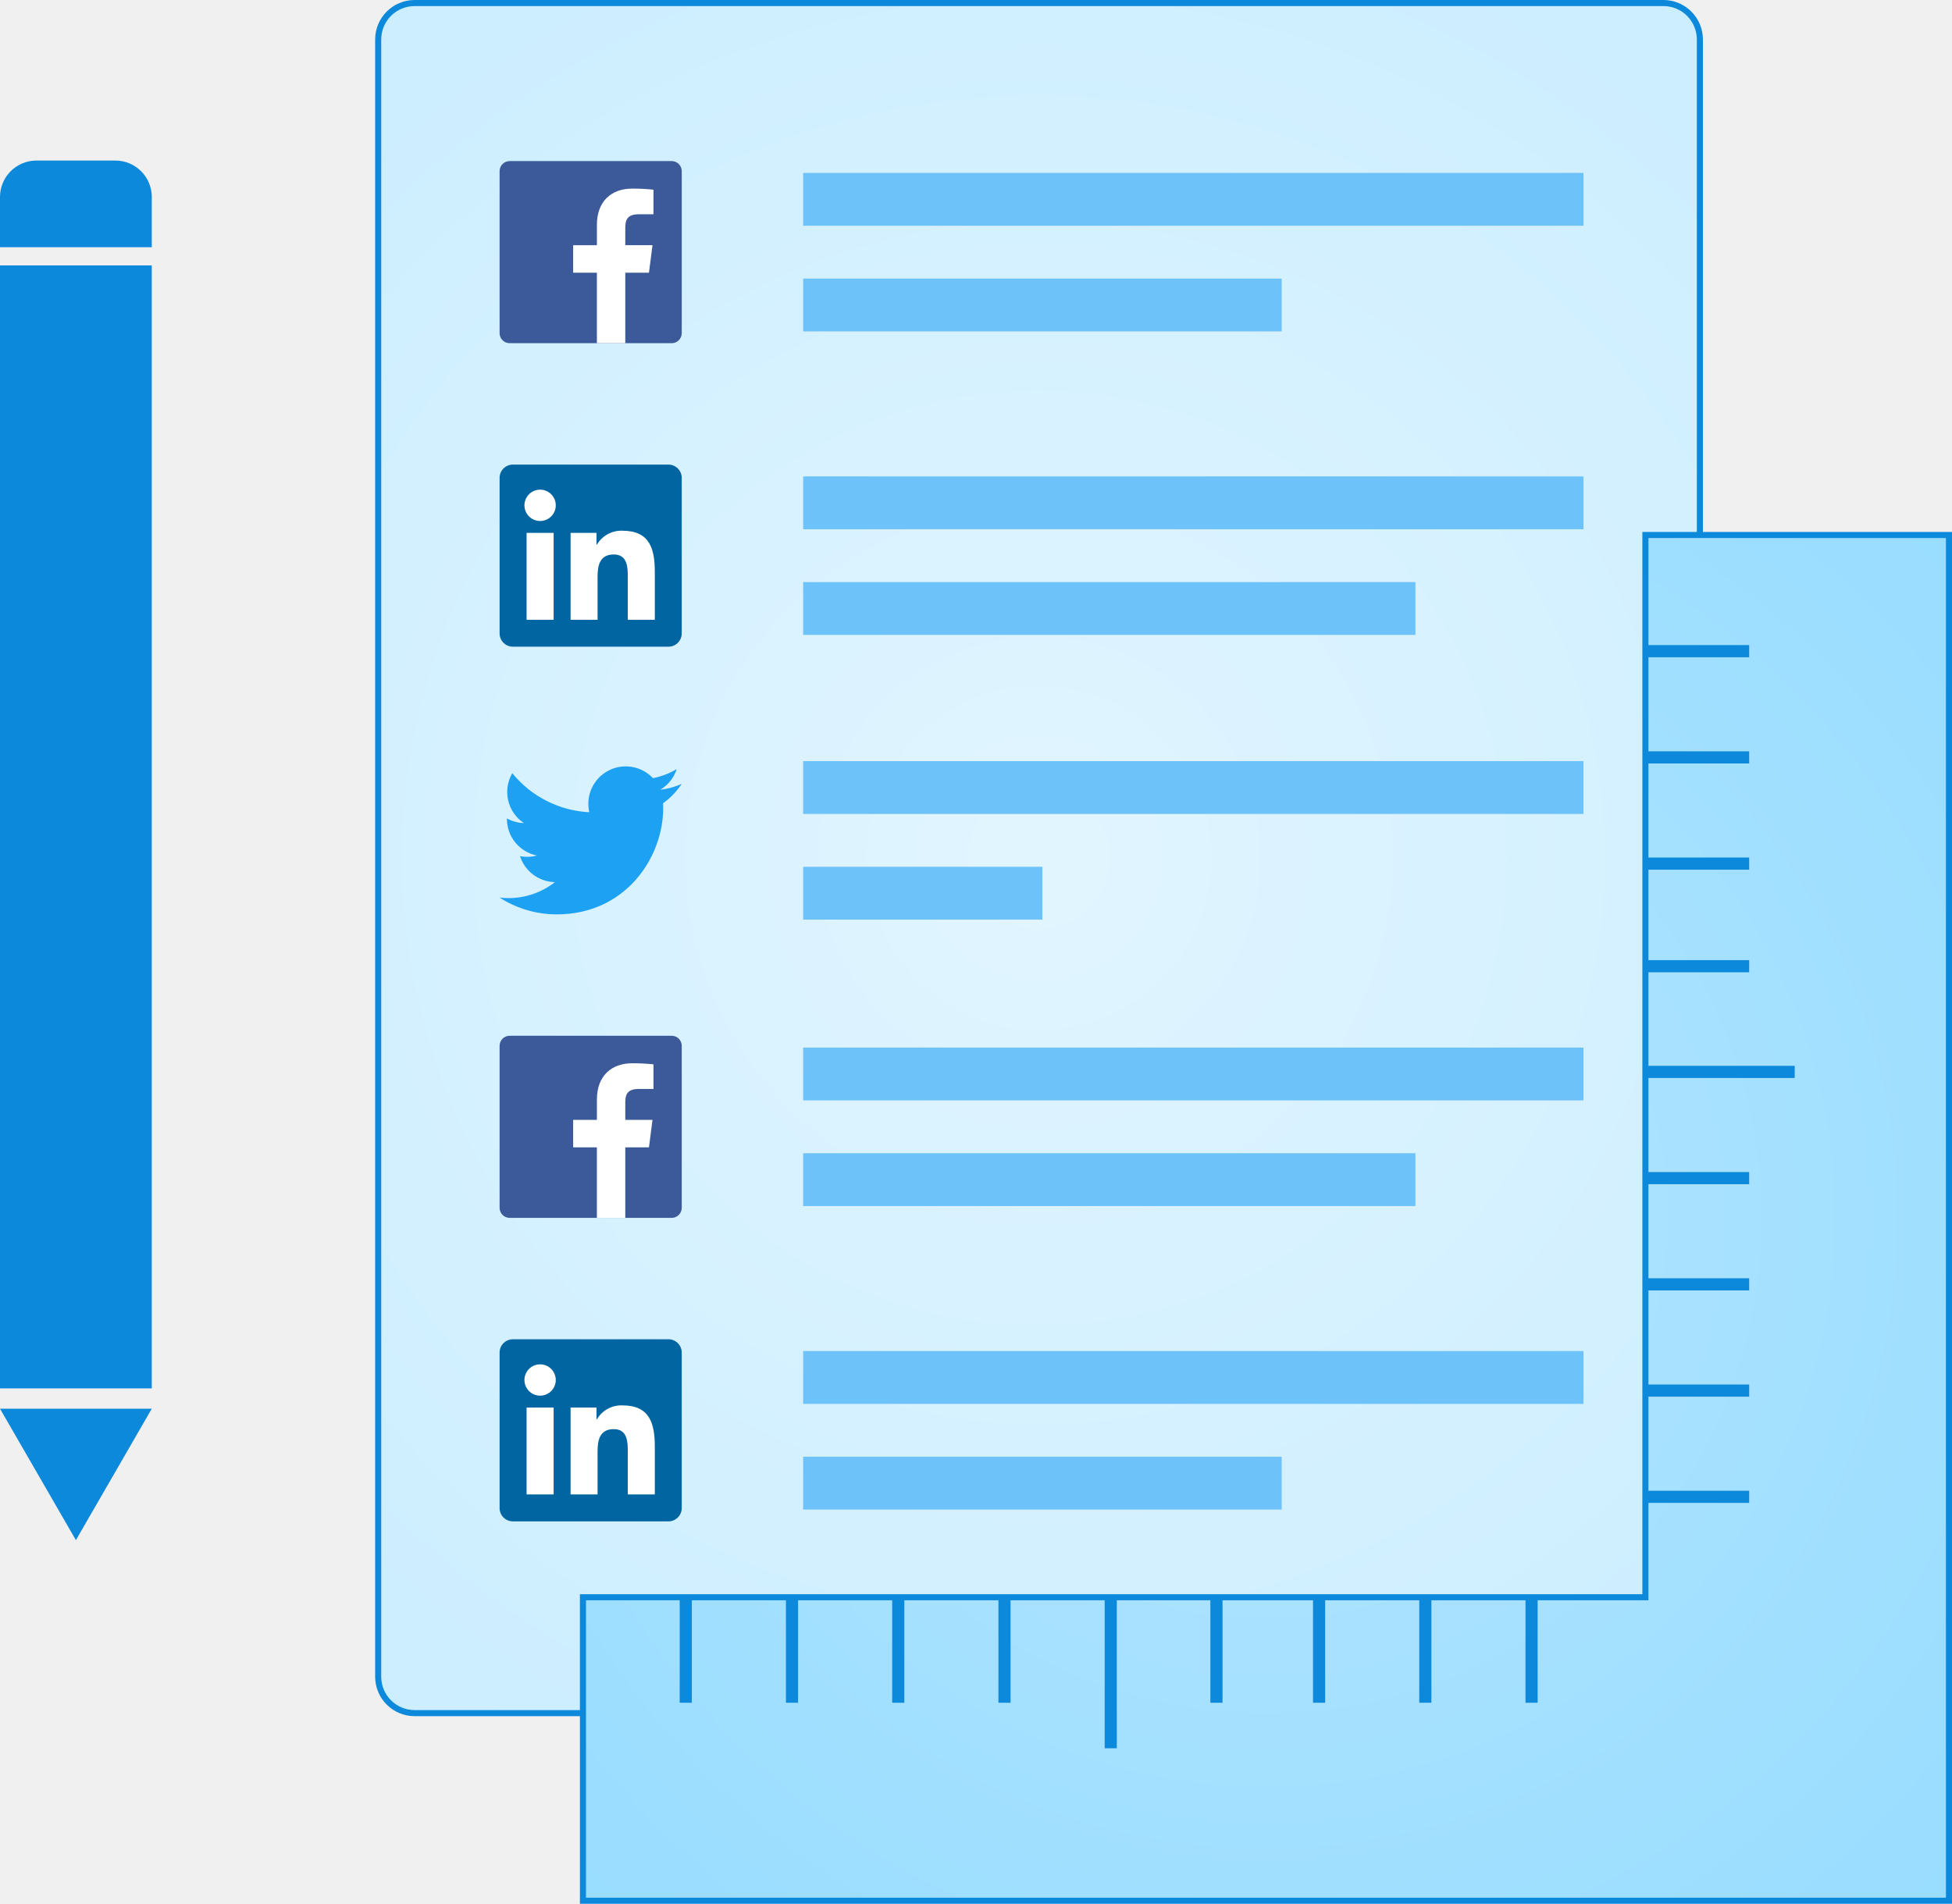
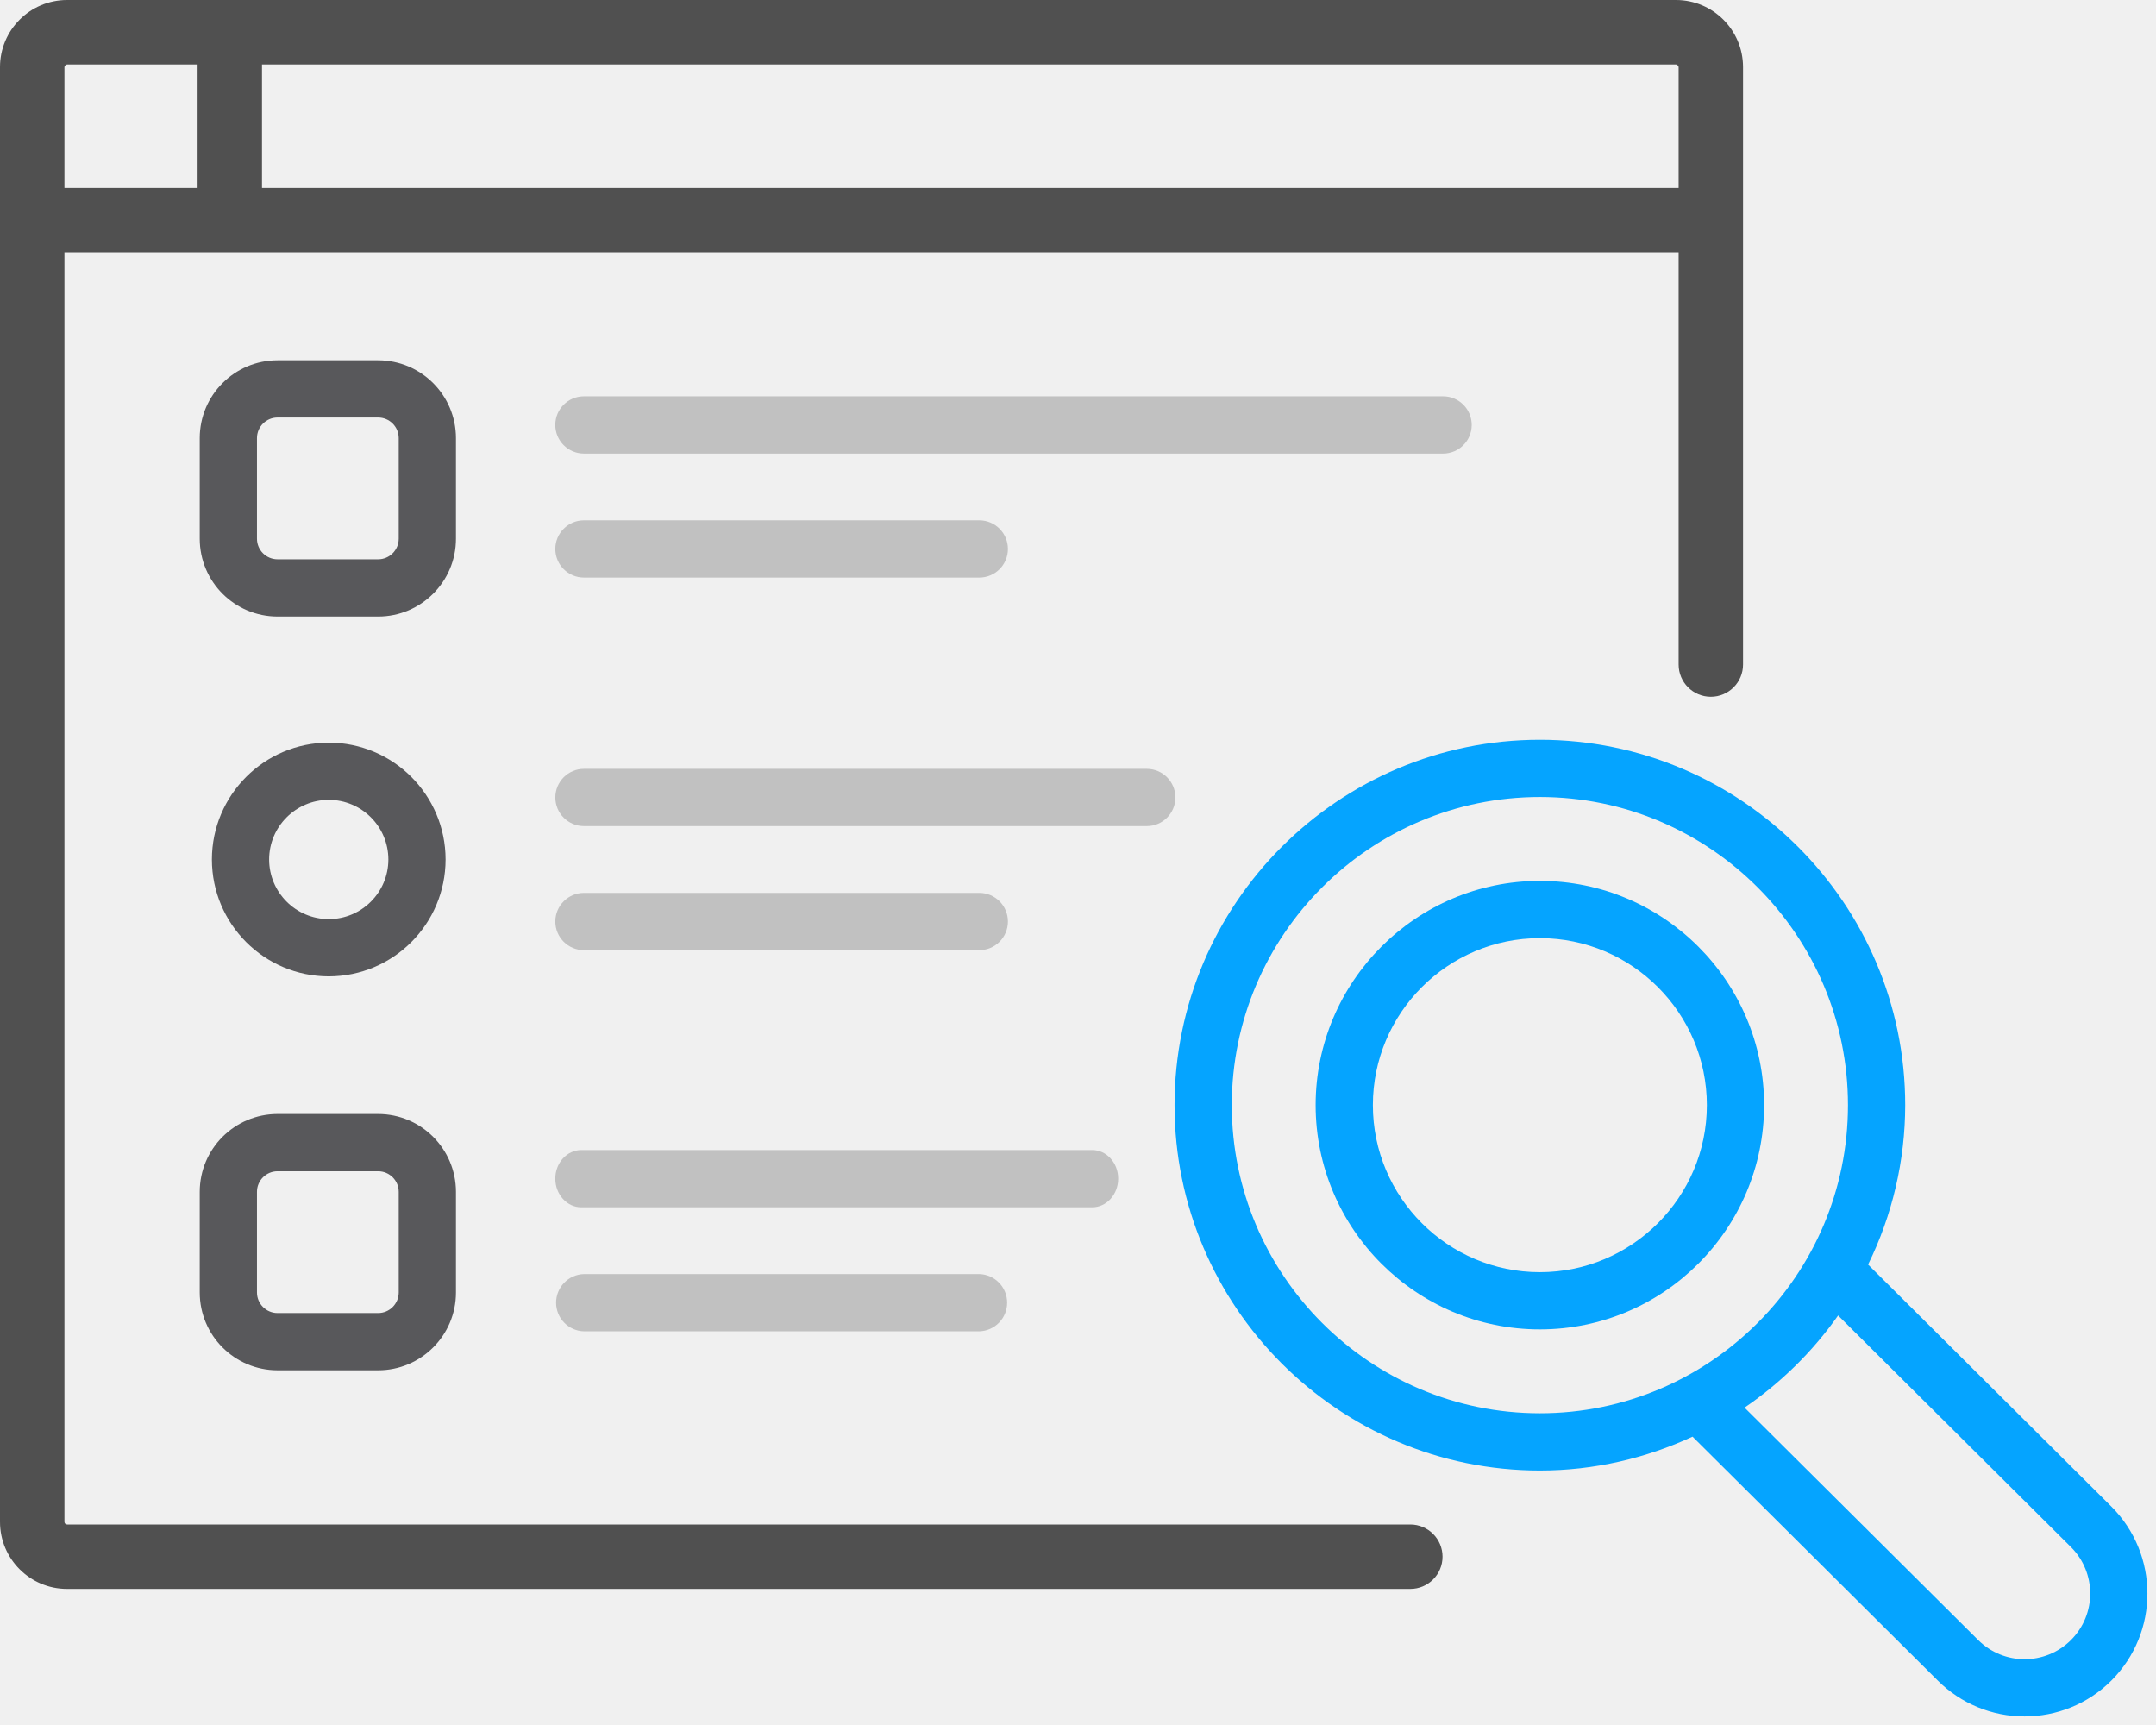
- <svg xmlns="http://www.w3.org/2000/svg" width="321.519" height="313.637" viewBox="0 0 321.519 313.637">
-   <defs>
-     <radialGradient id="a" cx="171.142" cy="141.365" r="372.875" gradientUnits="userSpaceOnUse">
-       <stop offset="0" stop-color="#e1f5ff" />
-       <stop offset="1" stop-color="#b3e5ff" />
-     </radialGradient>
-     <radialGradient id="b" cx="208.519" cy="200.637" r="302.347" gradientUnits="userSpaceOnUse">
-       <stop offset="0" stop-color="#b3e5ff" />
-       <stop offset="1" stop-color="#81d5ff" />
-     </radialGradient>
-   </defs>
-   <rect x="62.291" y="0.499" width="217.701" height="281.73" rx="6" fill="url(#a)" />
-   <path d="M273.992,282.73H68.291a6.508,6.508,0,0,1-6.5-6.5V6.5a6.508,6.508,0,0,1,6.5-6.5H273.992a6.508,6.508,0,0,1,6.5,6.5V276.23A6.508,6.508,0,0,1,273.992,282.73ZM68.291,1a5.507,5.507,0,0,0-5.5,5.5V276.23a5.507,5.507,0,0,0,5.5,5.5H273.992a5.507,5.507,0,0,0,5.5-5.5V6.5a5.507,5.507,0,0,0-5.5-5.5Z" fill="#0c89db" />
-   <path d="M110.636,56.54a1.656,1.656,0,0,0,1.656-1.656V28.196a1.656,1.656,0,0,0-1.656-1.656H83.947a1.656,1.656,0,0,0-1.656,1.656V54.885A1.656,1.656,0,0,0,83.947,56.54Z" fill="#3c5a99" />
-   <path d="M102.991,56.54V44.923h3.9l.584-4.528h-4.483V37.504c0-1.311.364-2.204,2.244-2.204l2.397-.001V31.25a32.038,32.038,0,0,0-3.494-.178c-3.457,0-5.823,2.11-5.823,5.985v3.339H94.406v4.528h3.909V56.54Z" fill="#fff" />
-   <path d="M110.072,76.54H84.504a2.189,2.189,0,0,0-2.213,2.163v25.673a2.191,2.191,0,0,0,2.213,2.165H110.072a2.195,2.195,0,0,0,2.219-2.165V78.704A2.193,2.193,0,0,0,110.072,76.54Z" fill="#0065a1" />
-   <path d="M86.736,87.787h4.454v14.317H86.736Zm2.228-7.117a2.58,2.58,0,1,1-2.582,2.58,2.581,2.581,0,0,1,2.582-2.58" fill="#fff" />
-   <path d="M93.982,87.787h4.265v1.957h.061a4.674,4.674,0,0,1,4.21-2.312c4.505,0,5.338,2.964,5.338,6.82v7.852h-4.449V95.142c0-1.66-.029-3.796-2.312-3.796-2.315,0-2.668,1.81-2.668,3.677v7.081H93.982Z" fill="#fff" />
-   <path d="M91.726,150.636c11.322,0,17.512-9.379,17.512-17.512q0-.4-.017-.796a12.518,12.518,0,0,0,3.07-3.187,12.273,12.273,0,0,1-3.535.969,6.177,6.177,0,0,0,2.707-3.404,12.343,12.343,0,0,1-3.908,1.494,6.16,6.16,0,0,0-10.489,5.613,17.476,17.476,0,0,1-12.687-6.431,6.16,6.16,0,0,0,1.906,8.217,6.11,6.11,0,0,1-2.788-.77c-.001.026-.001.051-.001.079a6.157,6.157,0,0,0,4.938,6.034,6.145,6.145,0,0,1-2.78.106,6.161,6.161,0,0,0,5.75,4.275,12.348,12.348,0,0,1-7.645,2.635,12.497,12.497,0,0,1-1.468-.085,17.423,17.423,0,0,0,9.435,2.765" fill="#1da1f2" />
-   <rect x="132.291" y="28.485" width="128.528" height="8.703" transform="translate(393.111 65.6738) rotate(-180)" fill="#6ec2fa" />
-   <rect x="132.291" y="45.892" width="78.82" height="8.703" transform="translate(343.4024 100.4874) rotate(-180)" fill="#6ec2fa" />
-   <rect x="132.291" y="78.486" width="128.528" height="8.703" transform="translate(393.111 165.6749) rotate(-180)" fill="#6ec2fa" />
-   <rect x="132.291" y="95.892" width="100.849" height="8.703" transform="translate(365.4314 200.4885) rotate(-180)" fill="#6ec2fa" />
-   <rect x="132.291" y="125.391" width="128.528" height="8.703" transform="translate(393.111 259.4846) rotate(-180)" fill="#6ec2fa" />
-   <rect x="132.291" y="142.797" width="39.41" height="8.703" transform="translate(303.9925 294.2982) rotate(-180)" fill="#6ec2fa" />
-   <path d="M110.636,200.637a1.656,1.656,0,0,0,1.656-1.656V172.292a1.656,1.656,0,0,0-1.656-1.656H83.947a1.656,1.656,0,0,0-1.656,1.656v26.689a1.656,1.656,0,0,0,1.656,1.656Z" fill="#3c5a99" />
-   <path d="M102.991,200.637V189.019h3.9l.584-4.528h-4.483v-2.891c0-1.311.364-2.204,2.244-2.204l2.397-.001v-4.05a32.047,32.047,0,0,0-3.494-.178c-3.457,0-5.823,2.11-5.823,5.985v3.339H94.406v4.528h3.909v11.618Z" fill="#fff" />
-   <rect x="132.291" y="172.581" width="128.528" height="8.703" transform="translate(393.111 353.8661) rotate(-180)" fill="#6ec2fa" />
-   <rect x="132.291" y="189.988" width="100.849" height="8.703" transform="translate(365.4314 388.6797) rotate(-180)" fill="#6ec2fa" />
-   <path d="M110.072,220.637H84.504A2.189,2.189,0,0,0,82.291,222.8v25.673a2.191,2.191,0,0,0,2.213,2.165H110.072a2.195,2.195,0,0,0,2.219-2.165V222.8A2.193,2.193,0,0,0,110.072,220.637Z" fill="#0065a1" />
-   <path d="M86.736,231.884h4.454V246.2H86.736Zm2.228-7.117a2.58,2.58,0,1,1-2.582,2.58,2.581,2.581,0,0,1,2.582-2.58" fill="#fff" />
-   <path d="M93.982,231.884h4.265v1.957h.061a4.674,4.674,0,0,1,4.21-2.312c4.505,0,5.338,2.964,5.338,6.82V246.2h-4.449v-6.962c0-1.66-.029-3.796-2.312-3.796-2.315,0-2.668,1.81-2.668,3.677V246.2H93.982Z" fill="#fff" />
-   <rect x="132.291" y="222.582" width="128.528" height="8.703" transform="translate(393.111 453.8672) rotate(-180)" fill="#6ec2fa" />
-   <rect x="132.291" y="239.989" width="78.82" height="8.703" transform="translate(343.4024 488.6808) rotate(-180)" fill="#6ec2fa" />
-   <rect y="43.729" width="25" height="185" fill="#0c89db" />
-   <path d="M6,26.451H19a6,6,0,0,1,6,6v8.279a0,0,0,0,1,0,0H0a0,0,0,0,1,0,0V32.45A6,6,0,0,1,6,26.451Z" fill="#0c89db" />
-   <polygon points="12.5 253.727 25 232.076 0 232.076 12.5 253.727" fill="#0c89db" />
-   <polygon points="271.019 88.137 271.019 263.137 96.019 263.137 96.019 313.137 271.019 313.137 321.019 313.137 321.019 263.137 321.019 88.137 271.019 88.137" fill="url(#b)" />
-   <path d="M321.519,313.637h-226v-51h175v-175h51Zm-225-1h224v-224h-49v175h-175Z" fill="#0c89db" />
-   <rect x="111.954" y="263.018" width="2" height="17.5" fill="#0c89db" />
-   <rect x="129.454" y="263.018" width="2" height="17.5" fill="#0c89db" />
-   <rect x="146.954" y="263.018" width="2" height="17.5" fill="#0c89db" />
-   <rect x="164.454" y="263.018" width="2" height="17.5" fill="#0c89db" />
-   <rect x="181.954" y="263.018" width="2" height="25" fill="#0c89db" />
-   <rect x="199.364" y="263.018" width="2" height="17.5" fill="#0c89db" />
-   <rect x="216.269" y="263.018" width="2" height="17.5" fill="#0c89db" />
-   <rect x="233.769" y="263.018" width="2" height="17.5" fill="#0c89db" />
-   <rect x="251.269" y="263.018" width="2" height="17.5" fill="#0c89db" />
-   <rect x="270.611" y="245.591" width="17.5" height="2" fill="#0c89db" />
-   <rect x="270.611" y="228.091" width="17.5" height="2" fill="#0c89db" />
-   <rect x="270.611" y="210.591" width="17.5" height="2" fill="#0c89db" />
-   <rect x="270.611" y="193.091" width="17.5" height="2" fill="#0c89db" />
-   <rect x="270.611" y="175.591" width="25" height="2" fill="#0c89db" />
-   <rect x="270.611" y="158.18" width="17.5" height="2" fill="#0c89db" />
-   <rect x="270.611" y="141.275" width="17.5" height="2" fill="#0c89db" />
-   <rect x="270.611" y="123.775" width="17.5" height="2" fill="#0c89db" />
-   <rect x="270.611" y="106.275" width="17.5" height="2" fill="#0c89db" />
+ <svg xmlns="http://www.w3.org/2000/svg" width="100" height="80" viewBox="0 0 100 80">
+   <g fill="none" fill-rule="evenodd">
+     <path fill="#505050" d="M2.989 3.11l.001-.007c.007-.048.072-.114.12-.114h6.055v5.725H2.989V3.11zm9.163 5.604V2.989h65.584c.048 0 .114.065.12.114l.002.007v5.604H12.153zm54.756 63.48c0-.825-.669-1.494-1.495-1.494H3.11a.121.121 0 0 1-.121-.12V11.7h74.869v19.12a1.494 1.494 0 1 0 2.988 0V3.11A3.113 3.113 0 0 0 77.736 0L3.11 0A3.114 3.114 0 0 0 0 3.11v67.468a3.11 3.11 0 0 0 3.11 3.11h62.303c.826 0 1.495-.668 1.495-1.494z" />
+     <path fill="#58585B" d="M12.872 19.363a.954.954 0 0 0-.953.953v4.67c0 .525.427.952.953.952h4.668a.955.955 0 0 0 .954-.953v-4.669a.955.955 0 0 0-.954-.953h-4.668zm4.668 9.23h-4.668a3.612 3.612 0 0 1-3.608-3.608v-4.669a3.612 3.612 0 0 1 3.608-3.608h4.668a3.613 3.613 0 0 1 3.609 3.608v4.67c0 1.989-1.62 3.607-3.61 3.607z" />
+     <path fill="#C1C1C1" d="M66.934 21.034h-39.85a1.327 1.327 0 1 1 0-2.655h39.85a1.327 1.327 0 1 1 0 2.655M45.42 26.786H27.085a1.327 1.327 0 1 1 0-2.655h18.337a1.327 1.327 0 1 1 0 2.655" />
+     <path fill="#58585B" d="M12.872 54.319a.954.954 0 0 0-.953.953v4.669c0 .525.427.953.953.953h4.668a.955.955 0 0 0 .954-.953v-4.67a.955.955 0 0 0-.954-.952h-4.668zm4.668 9.23h-4.668a3.612 3.612 0 0 1-3.608-3.608v-4.67a3.612 3.612 0 0 1 3.608-3.607h4.668a3.613 3.613 0 0 1 3.609 3.608v4.669c0 1.99-1.62 3.608-3.61 3.608z" />
+     <path fill="#C1C1C1" d="M50.659 55.99H26.962c-.665 0-1.205-.594-1.205-1.328 0-.734.54-1.327 1.205-1.327H50.66c.665 0 1.204.593 1.204 1.327s-.539 1.327-1.204 1.327M45.42 61.742H27.085a1.328 1.328 0 0 1 0-2.655h18.337a1.328 1.328 0 0 1 0 2.655M53.19 38.312H27.086a1.327 1.327 0 1 1 0-2.655H53.19a1.327 1.327 0 1 1 0 2.655M45.42 44.065H27.085a1.327 1.327 0 1 1 0-2.655h18.337a1.327 1.327 0 1 1 0 2.655" />
+     <path fill="#58585B" d="M15.248 37.095a2.769 2.769 0 0 0-2.765 2.766 2.769 2.769 0 0 0 2.765 2.765 2.769 2.769 0 0 0 2.766-2.765 2.769 2.769 0 0 0-2.766-2.766m0 8.186a5.427 5.427 0 0 1-5.42-5.42 5.427 5.427 0 0 1 5.42-5.42 5.427 5.427 0 0 1 5.42 5.42 5.427 5.427 0 0 1-5.42 5.42" />
+     <path fill="#05A4FF" d="M71.422 58.999c-4.27 0-7.745-3.475-7.745-7.746 0-4.27 3.475-7.745 7.745-7.745 4.271 0 7.746 3.475 7.746 7.745 0 4.271-3.475 7.746-7.746 7.746m0-18.146c-5.734 0-10.4 4.666-10.4 10.4 0 5.736 4.666 10.4 10.4 10.4 5.735 0 10.401-4.664 10.401-10.4 0-5.734-4.666-10.4-10.4-10.4" />
+     <path fill="#05A4FF" d="M96.058 76.058a3.049 3.049 0 0 1-4.31-.003L80.916 65.281a17.102 17.102 0 0 0 4.34-4.274L96.058 71.75a3.049 3.049 0 0 1 0 4.307M57.133 51.254c0-7.88 6.41-14.291 14.29-14.291 7.879 0 14.29 6.41 14.29 14.29 0 7.88-6.411 14.29-14.29 14.29-7.88 0-14.29-6.41-14.29-14.29m40.799 18.618L86.646 58.646a16.803 16.803 0 0 0 1.722-7.392c0-9.345-7.602-16.946-16.946-16.946-9.343 0-16.944 7.601-16.944 16.946 0 9.342 7.6 16.944 16.944 16.944 2.53 0 4.924-.573 7.082-1.57l11.37 11.307a5.682 5.682 0 0 0 4.03 1.667c1.46 0 2.919-.555 4.03-1.667a5.706 5.706 0 0 0-.002-8.064" />
+   </g>
</svg>
